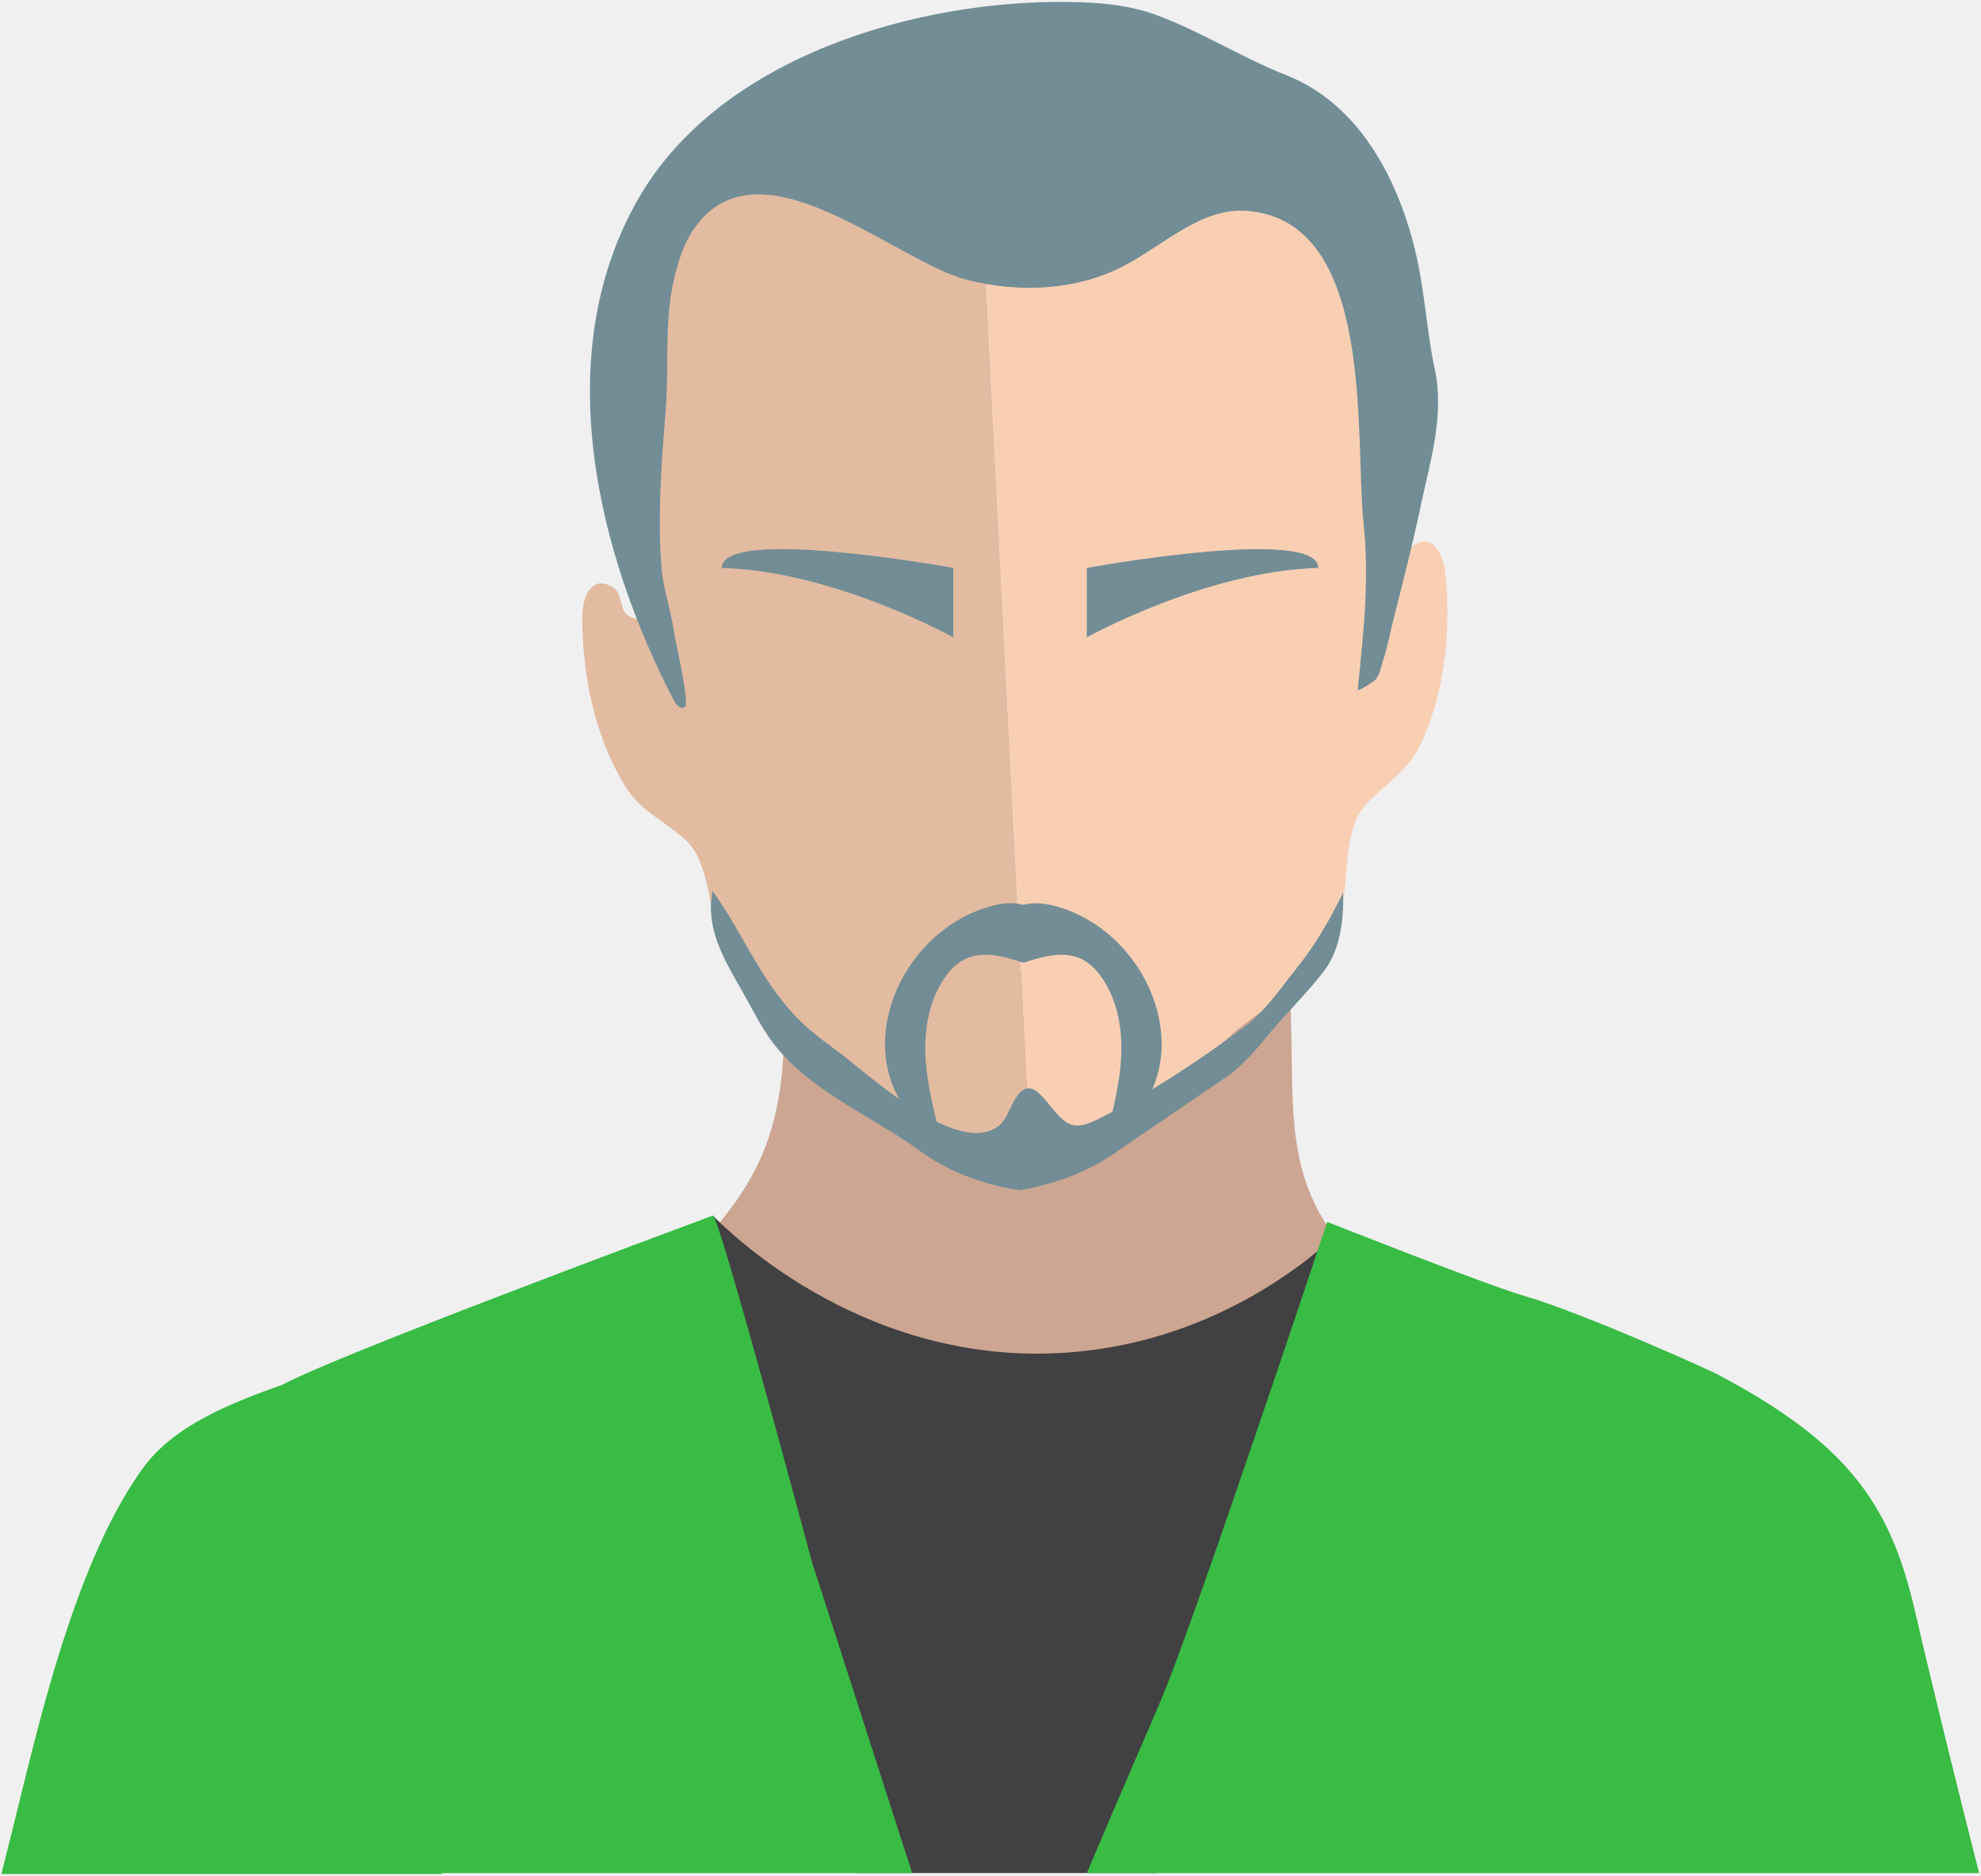
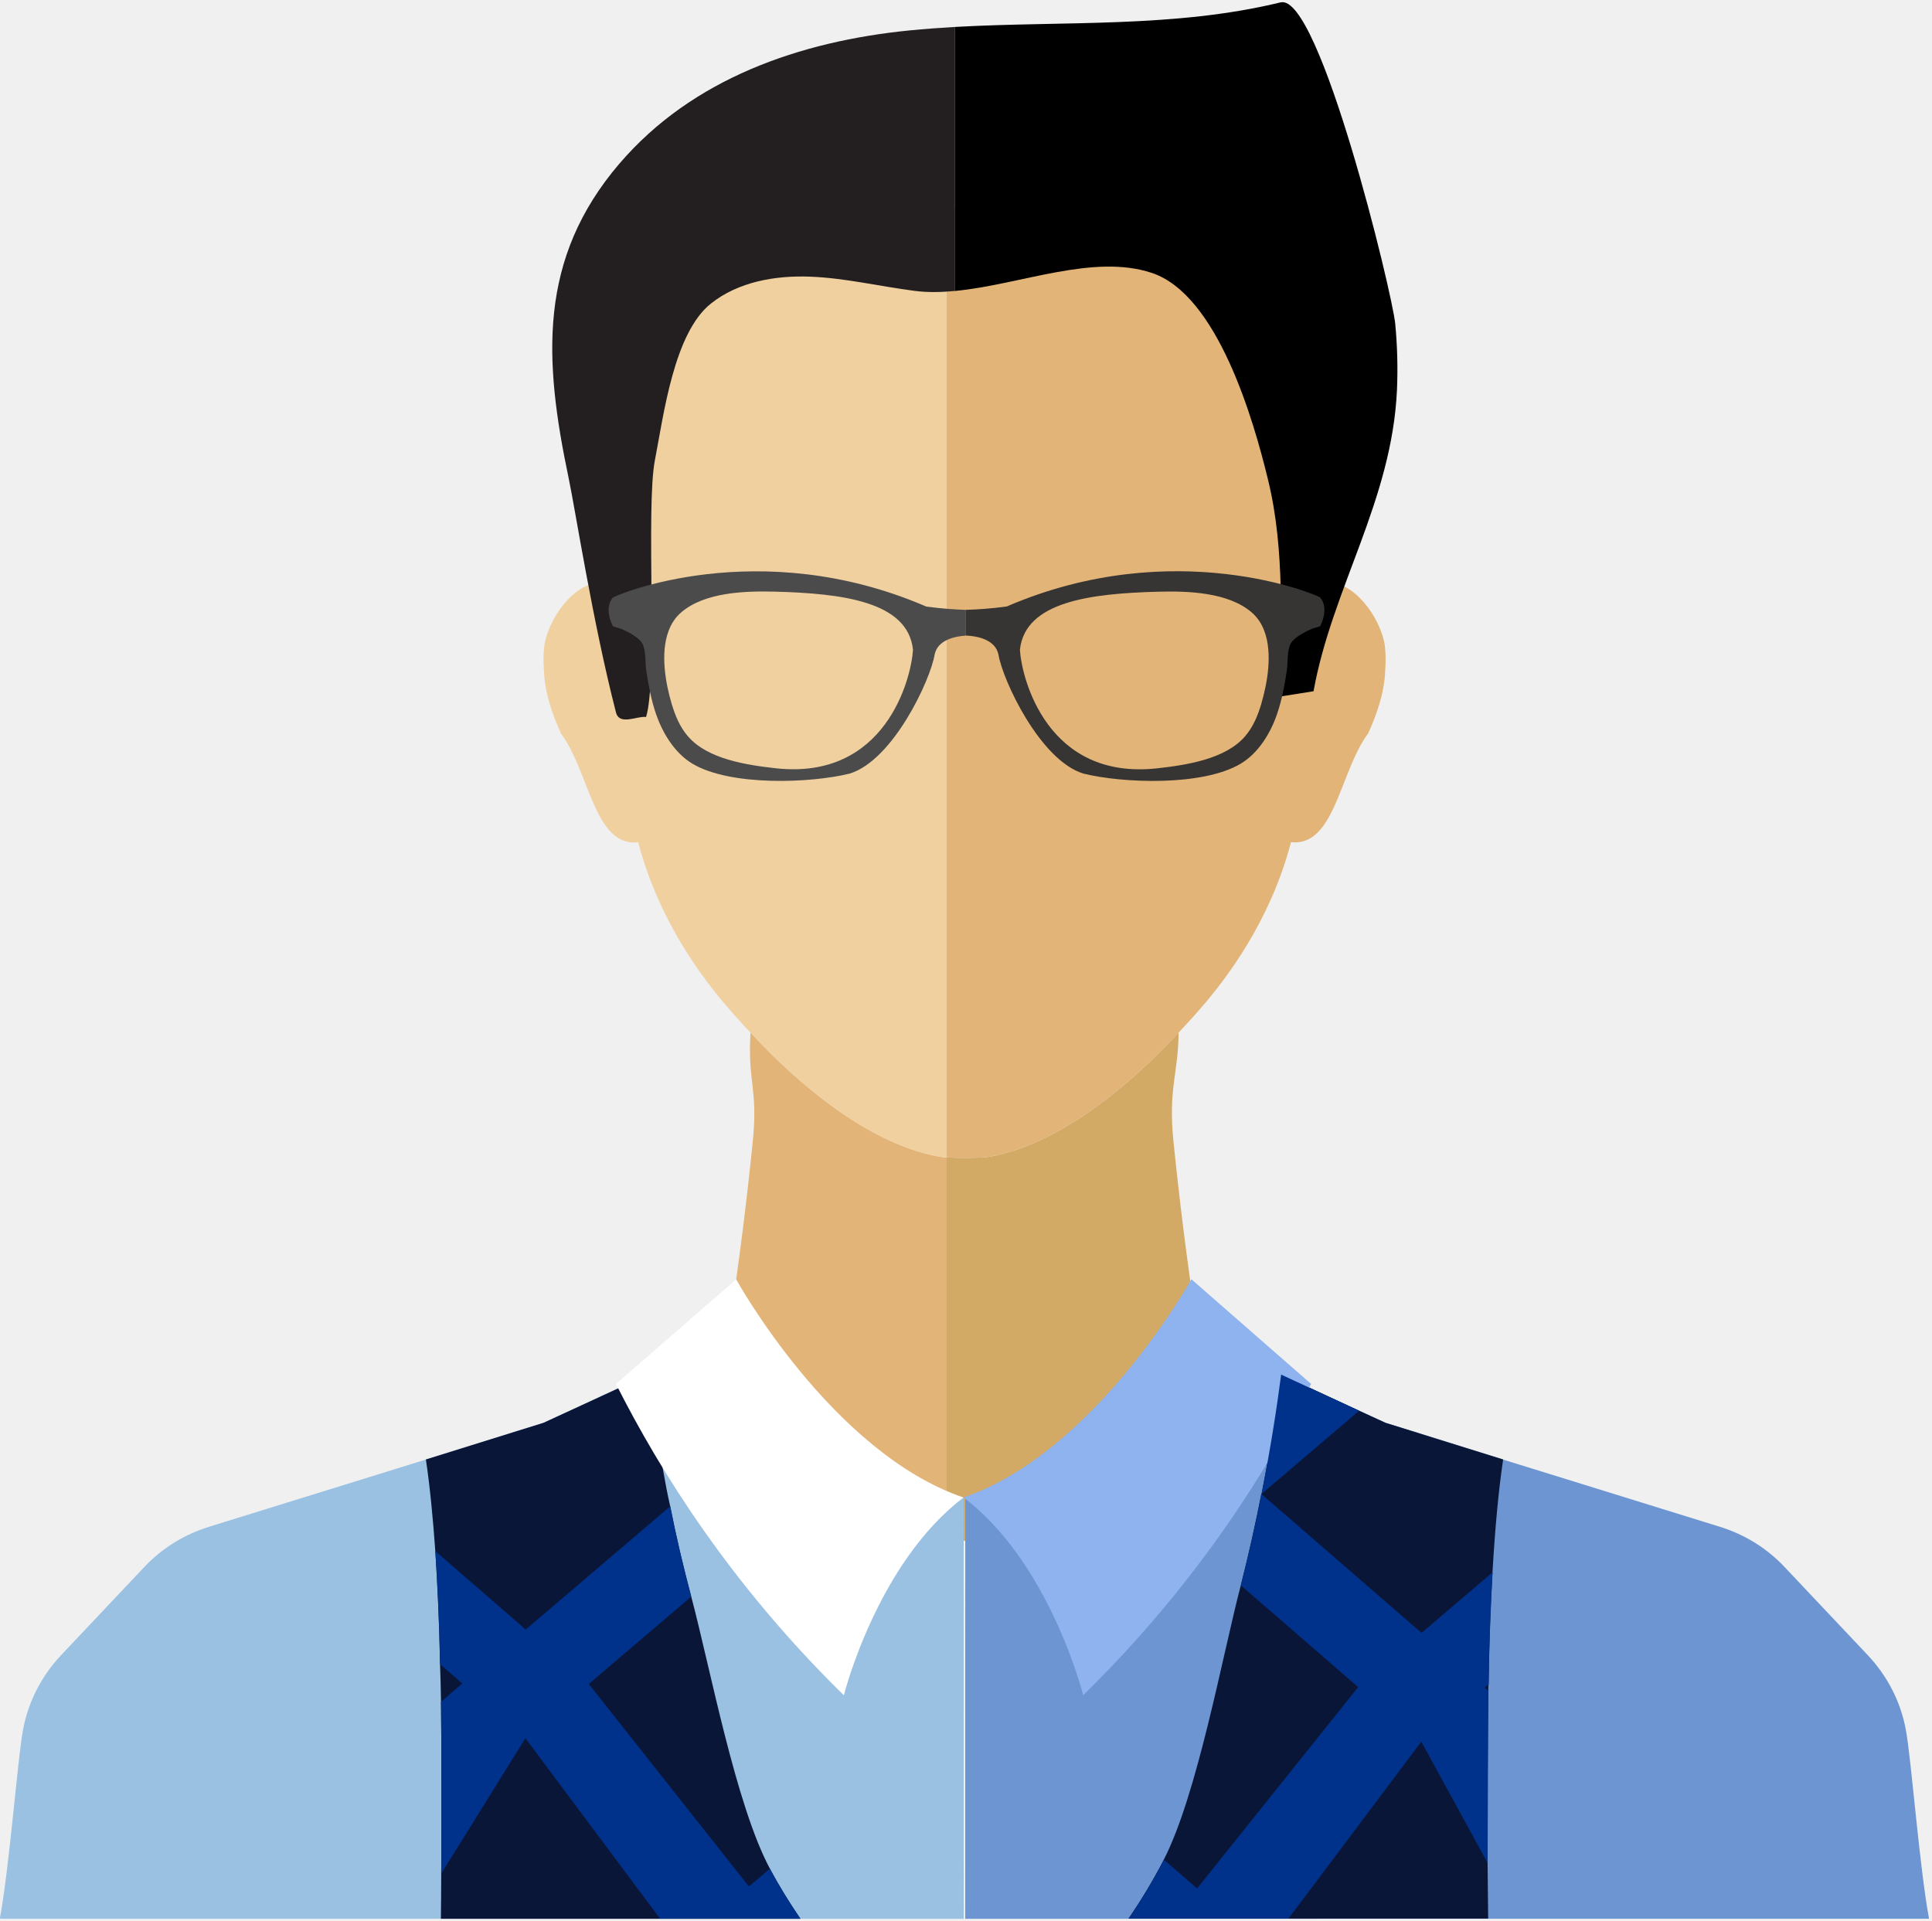
- <svg xmlns="http://www.w3.org/2000/svg" width="356" height="337" viewBox="0 0 356 337" fill="none">
-   <path d="M231.62 174.69L231.83 178.74C232.94 200.64 229.38 213.76 246.63 229.68C253.68 236.19 260.95 244.67 259.36 254.14C257.87 263.01 248.93 268.82 240.16 270.78C231.38 272.75 222.19 272 213.35 273.68C203.02 275.63 193.19 280.86 182.69 280.45C169.88 279.96 158.98 271.24 149.86 262.22C140.75 253.2 131.9 243.13 119.9 238.61C117.71 237.78 114.9 236.31 115.43 234.02C115.65 233.06 116.45 232.35 117.19 231.71C138.53 213.21 142.04 201.49 140.67 174.45L231.62 174.7V174.69Z" fill="#CCA692" />
-   <path d="M179.19 47.93C184.56 49.38 191.84 42.46 195.31 39.64C201.6 34.53 208.74 30.45 216.35 27.67C221.92 25.63 228.05 24.28 233.76 25.89C242.15 28.27 247.68 36.71 249.24 45.29C252.41 62.77 243.63 80.85 246.44 98.35C246.83 100.8 247.51 106.35 251.41 103.67C253.03 102.56 252 99.56 253.73 98.23C257.55 95.29 259.43 99.98 259.72 102.81C260.79 112.89 259.79 123.99 255.45 133.4C252.94 138.85 249.13 140.56 245.44 144.59C241.35 149.06 242.49 157.37 241.15 162.76C240.24 166.42 238.76 169.8 236.67 172.78C232.21 179.16 224.06 182.45 218.88 188.3C214.03 193.79 209.56 199.24 202.7 202.97C198.56 205.22 192.65 205.56 187.2 205.58C186.49 205.65 185.77 205.71 185.06 205.77L177.03 47.45C177.76 47.61 178.5 47.74 179.21 47.93H179.19Z" fill="#F9CFB3" />
-   <path d="M104.64 110.68C104.64 107.84 106.04 102.98 110.14 105.52C111.99 106.66 111.27 109.76 112.99 110.69C117.15 112.96 117.25 107.36 117.39 104.89C117.93 95.47 112.96 86.7 113.7 77.44C114.37 68.95 113.51 60.21 116.19 51.88C118.51 44.66 123.09 38.01 129.61 34.13C135.64 30.54 143.14 29.54 149.9 31.4C155.85 33.05 159.98 36.64 163.98 41.12C168.34 46 170.4 45.95 177.01 47.45L185.04 205.77C180.24 206.14 175.27 206.13 171.5 204.55C164.3 201.53 159.3 196.57 153.92 191.6C148.18 186.3 139.74 183.85 134.65 177.96C132.27 175.2 130.45 171.99 129.17 168.44C127.29 163.21 127.58 154.83 123.07 150.79C118.99 147.15 115.03 145.83 111.98 140.67C106.71 131.76 104.6 120.8 104.64 110.67V110.68Z" fill="#E2BBA1" />
-   <path d="M255.3 91C253.77 98.15 252.03 104.89 250.56 110.73C249.88 113.42 249.3 116.43 248.44 119.01C248.06 120.14 248.02 121.13 247.18 122.12C246.99 122.35 243.95 124.43 244 123.88C245.02 113.75 246.12 104.14 245.04 93.97C243.41 78.72 247.31 39.76 224.17 37.89C215.86 37.22 209.15 44.08 201.73 47.89C193.26 52.23 183.12 52.63 173.89 50.31C160.75 47.02 135.92 23.67 124.34 41.67C123.08 43.63 122.29 45.85 121.65 48.09C119.14 56.79 120.33 64.84 119.63 73.62C118.88 83.06 118.13 92.59 118.88 102.05C119.19 105.96 120.55 109.42 121.07 113.26C121.29 114.88 123.96 126.26 123.1 127.01C122.46 127.59 121.55 126.71 121.15 125.94C107.47 99.72 98.45 63.8 114.81 35.54C129.47 10.21 164.67 -0.02 192.02 0.35C197.35 0.42 202.75 0.84 207.75 2.68C215.78 5.63 223.24 10.4 231.13 13.5C244.48 18.74 251.52 32.7 254.53 45.93C256.06 52.64 256.38 59.51 257.82 66.21C259.62 74.6 257.06 82.69 255.29 90.97L255.3 91Z" fill="#728D96" />
-   <path d="M152.37 330.03C152.83 332.2 153.36 334.36 153.84 336.53H207.89C214.28 323.37 220.11 310.07 227.3 297.03C235.13 282.76 246.03 270.38 252.92 255.55C255.88 249.17 258.7 241.79 257.41 234.63C255.64 224.79 241.19 220.94 241.19 220.94C235.84 225.99 219.01 240.61 193.14 242.91C156.44 246.17 131.64 221.98 128.1 218.41C126.95 230.07 127.08 243.01 131.71 253.95C142.18 278.71 146.9 304.44 152.37 330.05V330.03Z" fill="#414042" />
-   <path d="M195.31 102.04V114.51C195.31 114.51 216.78 102.58 236.9 102.04C236.9 94.45 195.31 102.04 195.31 102.04Z" fill="#728D96" />
-   <path d="M171.31 102.04V114.51C171.31 114.51 149.84 102.58 129.72 102.04C129.72 94.45 171.31 102.04 171.31 102.04Z" fill="#728D96" />
-   <path d="M233.02 173.97C230.29 177.3 227.42 181.64 223.97 184.22C215.72 190.41 206.82 196.32 197.64 200.92C196.25 201.62 194.76 202.34 193.2 202.21C188.87 201.87 186.09 190.74 182.12 197.99C181.27 199.53 180.75 201.37 179.32 202.4C171.81 207.85 155.73 192.71 150.29 188.72C147.73 186.84 145.18 184.9 142.98 182.61C136.62 175.96 133.35 167.45 128.07 160.09C126.52 167.65 131.12 173.85 134.61 180.29C135.79 182.47 136.97 184.65 138.4 186.67C144.88 195.81 156.54 200.36 165.38 206.83C170.22 210.37 176.58 212.86 183.12 213.83C189.58 212.86 196 210.34 200.99 206.7L221.34 192.85C223.68 190.9 225.73 188.64 227.64 186.27C230.93 182.22 234.82 178.55 237.97 174.42C240.88 170.61 241.5 165.03 241.37 160.39C239.01 165.17 236.37 169.84 232.99 173.97H233.02Z" fill="#728D96" />
-   <path d="M190.06 162.91C188.06 162.33 185.9 162.03 183.9 162.57C181.9 162.02 179.74 162.33 177.74 162.91C167.2 165.95 159.25 176.33 159.04 187.29C158.91 194.01 162.29 201.45 168.75 203.32C167.61 198.74 166.47 194.12 166.3 189.41C166.13 184.7 167.01 179.82 169.62 175.89C170.58 174.44 171.81 173.11 173.38 172.34C176.43 170.84 180.08 171.72 183.31 172.79C183.5 172.85 183.7 172.9 183.9 172.95C184.1 172.9 184.29 172.85 184.49 172.79C187.72 171.73 191.37 170.84 194.42 172.34C195.99 173.11 197.21 174.44 198.18 175.89C200.79 179.82 201.67 184.7 201.5 189.41C201.33 194.13 200.19 198.74 199.05 203.32C205.51 201.45 208.89 194.01 208.76 187.29C208.55 176.33 200.6 165.95 190.06 162.91Z" fill="#728D96" />
-   <path d="M163.92 336.53L145.87 280.48C145.87 280.48 129.17 218 128.1 218.4C119.04 221.77 60.23 243.64 50.76 248.79C41.44 252.1 31.25 256.13 25.73 263.72C14.9 278.62 8.46 303.45 4.14 321.05C2.85 326.32 1.55 331.49 0.25 336.71H79.4C79.4 336.65 79.4 336.59 79.4 336.54H163.92V336.53Z" fill="#38BC44" />
-   <path d="M344.04 289.09C339.62 270.04 331.81 259.26 309.03 247.14C309.05 246.95 284.53 235.89 273.75 232.78C267.22 230.9 238.51 219.54 238.51 219.54C238.51 219.54 215.63 288.37 209.05 304.43C207.13 309.11 201.62 321.55 195.31 336.54H355.66C351.61 320.56 347.66 304.67 344.05 289.1L344.04 289.09Z" fill="#38BC44" />
+ <svg xmlns="http://www.w3.org/2000/svg" width="339" height="337" viewBox="0 0 339 337" fill="none">
+   <path d="M114.64 119.95C115.23 116.79 113.3 111.46 112.12 108.56C111.77 107.69 111.38 106.73 110.9 105.82C110.17 104.45 109.2 103.21 107.78 102.64C101.7 100.19 95.97 108.6 95.47 113.68C95.35 114.9 95.35 116.17 95.43 117.46C95.51 120.12 96.11 122.66 96.97 125.1C97.4 126.32 97.89 127.52 98.44 128.72C104.43 136.78 104.43 154.16 117.46 145.47C121.8 141.13 117.46 128.1 114.62 123.75C114.41 122.57 114.38 121.31 114.64 119.96V119.95Z" fill="#F0D09F" />
+   <path d="M230.71 102.63C229.29 103.2 228.32 104.44 227.59 105.81C227.1 106.72 226.72 107.68 226.37 108.55C225.19 111.45 223.27 116.78 223.86 119.94C224.11 121.29 224.08 122.55 223.88 123.73C221.04 128.08 216.7 141.11 221.04 145.45C234.07 154.14 234.07 136.76 240.06 128.7C240.61 127.51 241.1 126.31 241.53 125.08C242.39 122.64 242.99 120.1 243.07 117.44C243.15 116.15 243.15 114.88 243.03 113.66C242.53 108.58 236.79 100.17 230.72 102.62L230.71 102.63Z" fill="#E2B477" />
+   <path d="M206.82 181.22C206.76 181.28 206.69 181.33 206.64 181.39C205.35 182.75 204.03 184.13 202.63 185.49C194.24 193.62 183.95 201.16 173.59 202.99C172.86 203.12 171.05 203.18 169.25 203.18C168.1 203.18 166.98 203.15 166.11 203.1V270.48C166.82 270.43 167.49 270.44 168.24 270.33C168.63 270.39 170.03 270.39 170.41 270.33C192.48 273.36 192.71 250.2 209.71 230.77C208.27 221.06 206.98 210.92 205.91 200.37C204.96 191.02 206.72 188.61 206.81 181.22H206.82Z" fill="#D2A965" />
+   <path d="M135.44 185.07C134.19 183.84 133.01 182.6 131.85 181.37C131.8 181.32 131.74 181.27 131.69 181.22C131.16 189.98 133.04 191.01 132.08 200.37C131.01 210.92 129.72 221.06 128.28 230.77C144.7 249.53 146.14 271.71 166.11 270.48V203.1C165.62 203.07 165.18 203.04 164.91 202.99C154.36 201.12 143.9 193.36 135.43 185.07H135.44Z" fill="#E2B477" />
+   <path d="M109.61 75.52C109.03 78.91 108.68 82.43 108.6 86.03C106.89 98.38 110.01 133.17 110.03 133.9C110.34 149.57 117.04 164.2 127.1 176.1C128.55 177.81 130.16 179.59 131.85 181.38C133.01 182.62 134.19 183.85 135.44 185.08C143.9 193.37 154.37 201.13 164.92 203C165.18 203.05 165.62 203.08 166.12 203.11V36.71C131.38 38.98 114.57 46.69 109.62 75.53L109.61 75.52Z" fill="#F0D09F" />
+   <path d="M228.89 75.52C223.79 45.8 206.17 38.52 169.25 36.49C168.17 36.55 167.16 36.63 166.11 36.7V203.1C166.98 203.15 168.1 203.18 169.25 203.18C171.05 203.18 172.85 203.12 173.59 202.99C183.96 201.15 194.25 193.62 202.63 185.49C204.03 184.13 205.35 182.76 206.64 181.39C208.33 179.59 209.95 177.8 211.41 176.08C221.48 164.19 228.17 149.55 228.48 133.88C228.49 133.15 231.61 98.36 229.91 86.01C229.83 82.41 229.48 78.9 228.9 75.5L228.89 75.52Z" fill="#E2B477" />
+   <path d="M169.1 336.7L169.07 262.77C169.07 262.77 158.95 284.44 147.35 278.67L129.45 233.98L113.68 241.23L95.35 249.7L89.7 251.44L74.71 256.13L36.62 267.94C32.32 269.29 28.45 271.68 25.37 274.93L10.73 290.44C7.3 294.09 4.95 298.61 4.04 303.55C3.08 308.69 1.68 327.44 -0.03 336.7H169.07H169.1Z" fill="#9AC1E1" />
+   <path d="M169.1 336.7L169.07 262.77C169.07 262.77 144.1 265.98 138.58 272.86L129.46 233.98L113.69 241.23L95.361 249.7L89.71 251.44C92.07 268.6 97.2 308.98 107.25 336.7H169.09H169.1Z" fill="#9AC1E1" />
+   <path d="M77.21 292.03C77.3 294.2 77.34 296.38 77.38 298.64C77.47 304.68 77.47 322.24 77.42 328.8C77.42 331.39 77.39 334.05 77.36 336.71H140.45C138.55 333.92 136.74 331.04 135.1 327.93C129.11 316.77 124.63 292.74 121.29 280.18C119.86 274.79 118.6 269.45 117.6 264.33C117.12 262.25 116.73 260.16 116.38 258.16C115.21 251.95 114.34 246.17 113.69 241.22L102.7 246.3L95.36 249.68L74.73 256.11C75.42 260.72 75.95 266.15 76.38 272.18C76.77 278.17 77.08 284.87 77.21 292.03Z" fill="#0A1638" />
+   <path d="M129.18 224.5L108.08 242.86C112.04 250.71 117.07 259.43 123.46 268.53C131.8 280.4 140.39 289.97 148.07 297.49C148.07 297.49 153.86 274.33 169.06 262.79C145.9 254.88 129.17 224.5 129.17 224.5H129.18Z" fill="white" />
+   <path d="M338.48 336.7C336.77 327.45 335.37 308.69 334.41 303.55C333.5 298.6 331.15 294.08 327.72 290.44L313.08 274.93C310 271.67 306.13 269.28 301.83 267.94L263.74 256.13L248.75 251.44L243.1 249.7L224.77 241.23L209 233.98L191.1 278.67C179.51 284.45 169.39 262.77 169.39 262.77L169.36 336.7H338.46H338.48Z" fill="#6C95D2" />
+   <path d="M231.23 336.7C241.28 308.97 246.41 268.6 248.77 251.44L243.12 249.7L224.79 241.23L209.02 233.98L199.9 272.86C194.38 265.98 169.41 262.77 169.41 262.77L169.38 336.7H231.22H231.23Z" fill="#6C95D2" />
+   <path d="M261.12 336.7C261.08 333.41 261.04 330.12 261.02 326.92C261.02 320.32 261.06 302.76 261.15 296.72C261.15 296.33 261.15 295.94 261.19 295.59C261.28 288.56 261.54 281.96 261.88 275.92C262.32 268.36 262.92 261.67 263.75 256.11L243.12 249.68L238.47 247.55L224.79 241.21C224.01 247.2 222.88 254.37 221.36 262.14L221.31 262.18C220.31 267.31 219.1 272.74 217.71 278.21C214.45 290.76 210.06 314.97 204.2 326.35C202.31 330.01 200.23 333.44 198.01 336.69H261.11L261.12 336.7Z" fill="#0A1638" />
+   <path d="M169.07 262.78C184.27 274.31 190.06 297.48 190.06 297.48C197.74 289.96 206.34 280.39 214.67 268.52C221.06 259.42 226.09 250.7 230.05 242.85L209.05 224.49C209.05 224.49 192.23 254.86 169.07 262.78Z" fill="#8EB3EE" />
+   <path d="M224.8 241.22C224.02 247.21 222.89 254.38 221.37 262.15L238.48 247.56L224.8 241.22Z" fill="#00328B" />
+   <path d="M226.06 336.7L249.39 305.63L261.03 326.92C261.03 320.32 261.07 302.76 261.16 296.72L260.51 296.15L261.21 295.58C261.3 288.55 261.56 281.95 261.9 275.91L249.44 286.55L221.34 262.18C220.34 267.31 219.12 272.74 217.73 278.21L238.32 296.06L210.05 331.39L204.23 326.35C202.34 330.01 200.26 333.44 198.04 336.69H226.08L226.06 336.7Z" fill="#00328B" />
+   <path d="M81.12 295.42L77.38 298.64C77.47 304.68 77.47 322.24 77.42 328.8L92.19 305.02L115.83 336.7H140.45C138.55 333.91 136.74 331.03 135.1 327.92L131.41 331.05L103.31 295.51L121.29 280.18C119.86 274.79 118.6 269.46 117.6 264.33L92.24 285.96L76.39 272.19C76.78 278.18 77.09 284.88 77.22 292.04L81.13 295.43L81.12 295.42Z" fill="#00328B" />
+   <path d="M108.71 28.68C94.37 45.44 95.41 63.13 99.78 83.91C100.94 89.41 104 109.17 108.08 125.01C108.7 127.4 111.8 125.59 113.36 125.82C115.43 119.36 113.3 89.08 114.91 80.77C116.45 72.82 118.23 58.46 124.73 53.28C129.54 49.44 136.03 48.31 142.18 48.55C148.33 48.79 154.36 50.26 160.47 51.04C162.75 51.34 165.13 51.29 167.56 51.06V4.73C164.89 4.88 162.22 5.08 159.57 5.34C140.42 7.25 121.5 13.75 108.71 28.69V28.68Z" fill="#231F20" />
+   <path d="M224.72 0.41C206.12 4.95 186.7 3.65 167.55 4.73V51.06C179.04 49.97 191.81 44.47 202.1 47.89C213.64 51.73 219.95 73.64 222.52 84.28C225.57 96.89 224.53 109.27 224.94 122.18C226.79 121.89 228.63 121.59 230.48 121.3C233.74 103.21 244.25 87.82 245.12 68.41C245.29 64.52 245.18 60.64 244.81 56.78C244.31 51.49 231.53 -1.25 224.72 0.42V0.41Z" fill="black" />
+   <path d="M107.54 104.85C105.87 106.88 107.53 109.85 107.54 109.86C107.6 109.96 108.86 110.28 109.02 110.35C110.24 110.91 112.19 111.85 112.77 113.05C113.37 114.3 113.19 116.33 113.4 117.71C113.79 120.28 114.27 122.87 115.13 125.36C116.24 128.56 118.33 132.13 121.52 134.03C128.18 137.98 142.16 137.46 149.1 135.75C156.75 133.38 163.26 119.29 163.98 114.93C164.48 112.26 167.61 111.66 169.45 111.54V107.02C167.93 106.97 165.32 106.83 162.53 106.44C133.06 93.72 107.84 104.51 107.55 104.87L107.54 104.85ZM136.15 134.82C130.97 134.25 124.16 133.21 120.72 129.22C119.27 127.55 118.46 125.53 117.85 123.49C116.81 119.99 115.81 114.65 117.33 110.67C117.8 109.43 118.51 108.33 119.54 107.45C123.62 103.95 130.62 103.69 135.84 103.82C147.78 104.13 159.29 105.54 160.2 114.01C159.91 119.02 155.42 136.93 136.14 134.82H136.15Z" fill="#4C4B4B" />
+   <path d="M176.65 106.43C173.78 106.83 171.08 106.97 169.59 107.01C169.54 107.01 169.49 107.01 169.44 107.01V111.53C169.44 111.53 169.54 111.53 169.59 111.53C171.41 111.63 174.69 112.19 175.21 114.93C175.93 119.29 182.44 133.38 190.09 135.75C197.02 137.46 211.01 137.99 217.67 134.03C220.86 132.14 222.95 128.57 224.06 125.36C224.92 122.88 225.4 120.29 225.79 117.71C226 116.33 225.82 114.29 226.42 113.05C227 111.85 228.95 110.91 230.17 110.35C230.33 110.28 231.59 109.96 231.65 109.86C231.65 109.85 233.32 106.88 231.65 104.85C231.36 104.49 206.14 93.71 176.67 106.42L176.65 106.43ZM221.32 123.5C220.71 125.53 219.9 127.56 218.45 129.23C215.01 133.21 208.2 134.26 203.02 134.83C183.74 136.94 179.25 119.03 178.96 114.02C179.87 105.55 191.38 104.14 203.32 103.83C208.55 103.69 215.55 103.95 219.62 107.46C220.65 108.34 221.36 109.44 221.83 110.68C223.35 114.67 222.35 120 221.31 123.5H221.32Z" fill="#373434" />
</svg>
